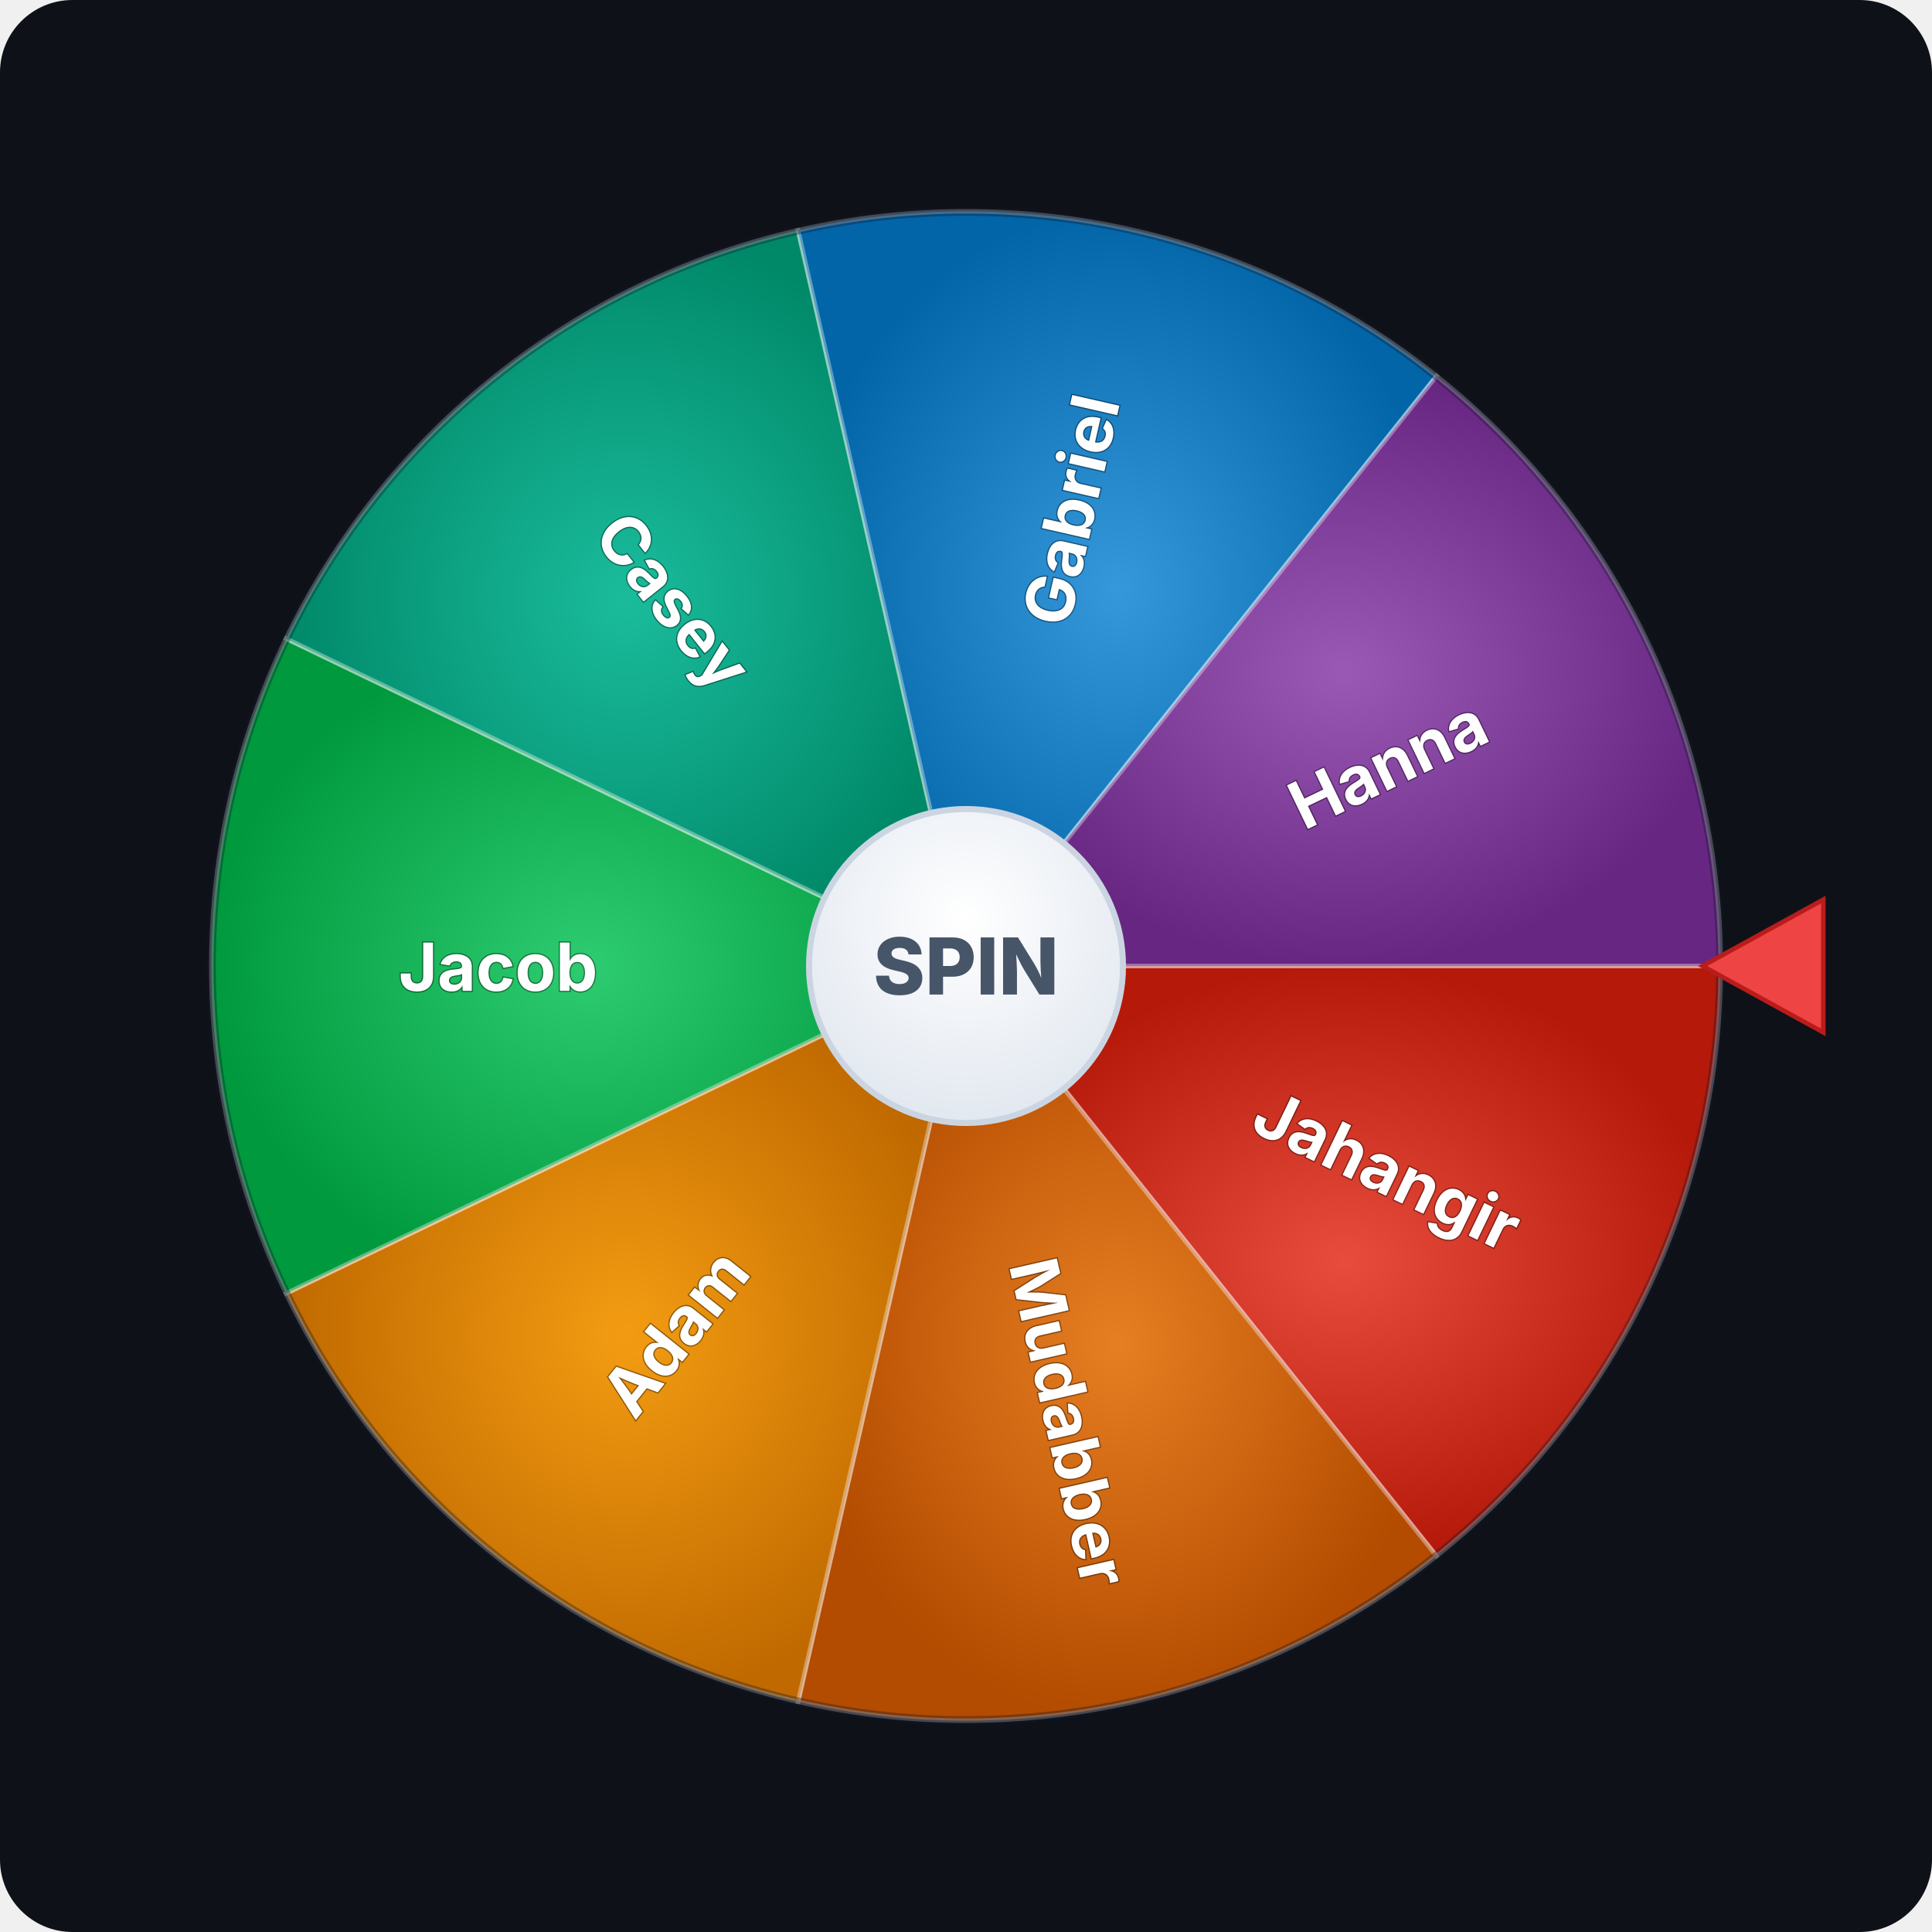
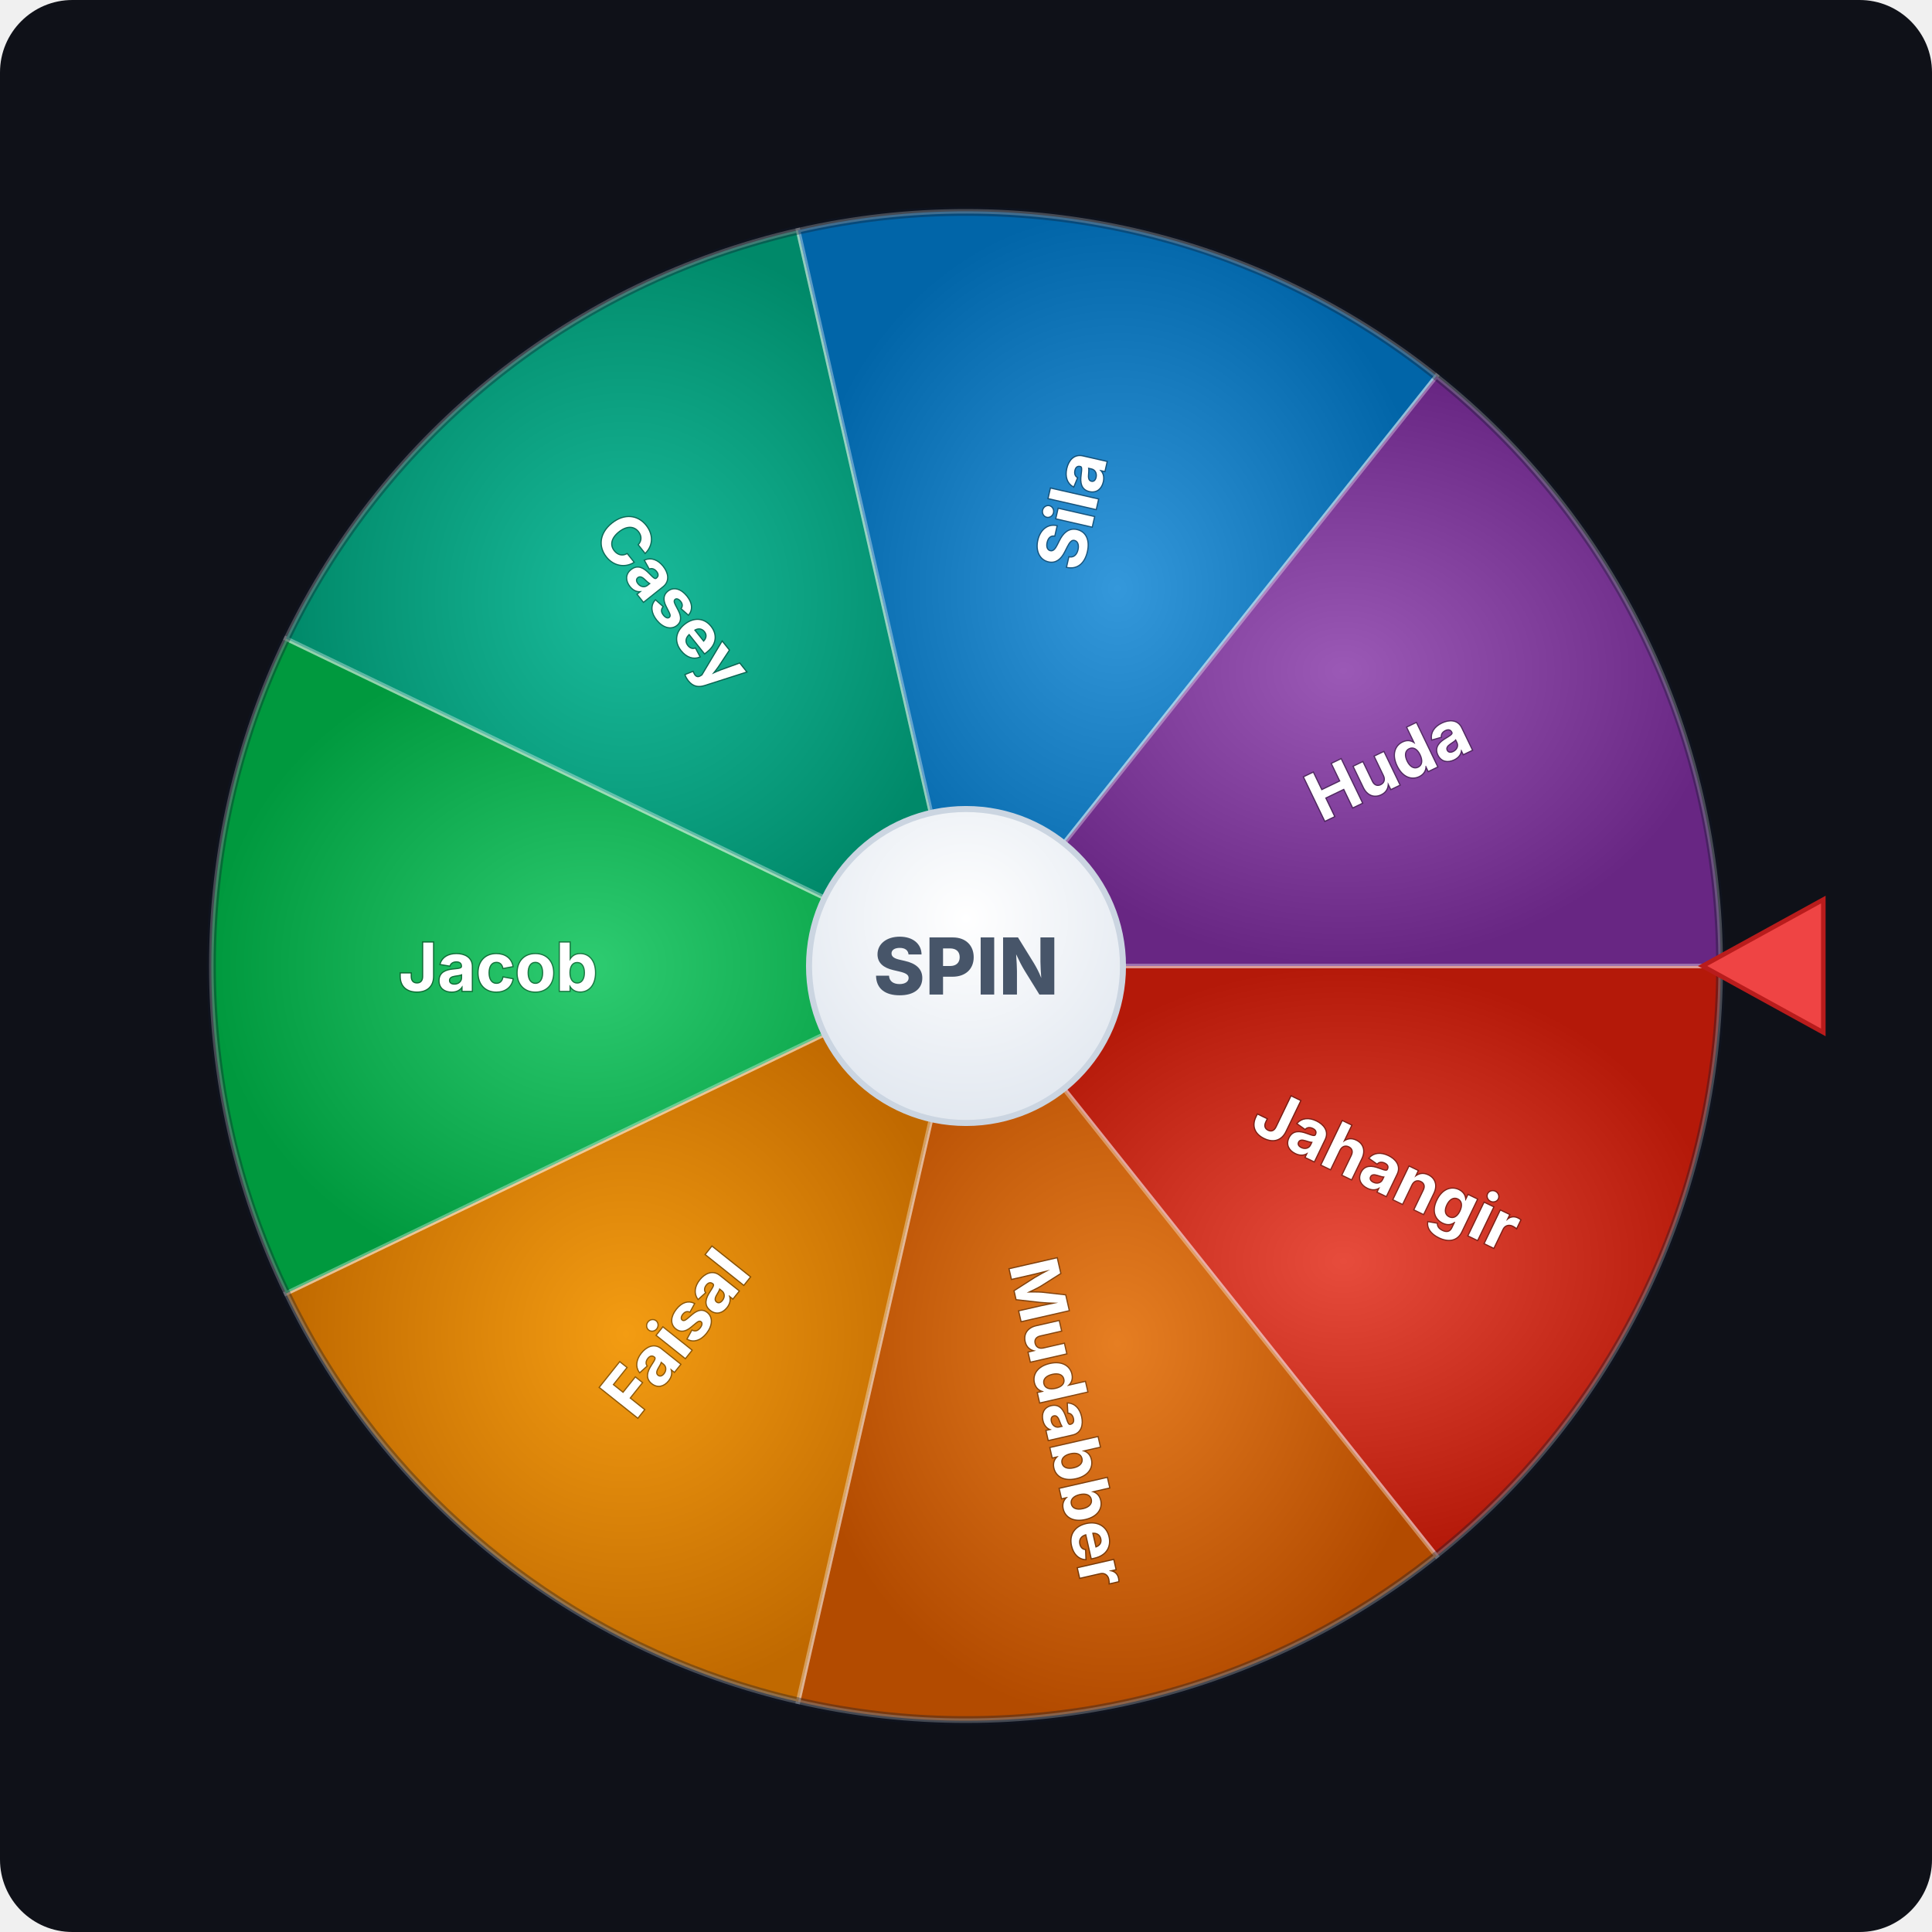
<svg xmlns="http://www.w3.org/2000/svg" viewBox="0 0 640 640" width="640" height="640" role="img" aria-label="Online Spin Wheel with seven colored name segments and a red pointer">
  <rect width="640" height="640" rx="24" fill="#0f1118" />
  <defs>
    <radialGradient id="g0" cx="50%" cy="50%" r="50%">
      <stop offset="0%" stop-color="#e74c3c" />
      <stop offset="100%" stop-color="#b41909" />
    </radialGradient>
    <radialGradient id="g1" cx="50%" cy="50%" r="50%">
      <stop offset="0%" stop-color="#e67e22" />
      <stop offset="100%" stop-color="#b34b00" />
    </radialGradient>
    <radialGradient id="g2" cx="50%" cy="50%" r="50%">
      <stop offset="0%" stop-color="#f39c12" />
      <stop offset="100%" stop-color="#c06900" />
    </radialGradient>
    <radialGradient id="g3" cx="50%" cy="50%" r="50%">
      <stop offset="0%" stop-color="#2ecc71" />
      <stop offset="100%" stop-color="#00993e" />
    </radialGradient>
    <radialGradient id="g4" cx="50%" cy="50%" r="50%">
      <stop offset="0%" stop-color="#1abc9c" />
      <stop offset="100%" stop-color="#008969" />
    </radialGradient>
    <radialGradient id="g5" cx="50%" cy="50%" r="50%">
      <stop offset="0%" stop-color="#3498db" />
      <stop offset="100%" stop-color="#0165a8" />
    </radialGradient>
    <radialGradient id="g6" cx="50%" cy="50%" r="50%">
      <stop offset="0%" stop-color="#9b59b6" />
      <stop offset="100%" stop-color="#682683" />
    </radialGradient>
    <radialGradient id="hub" cx="50%" cy="35%" r="65%">
      <stop offset="0%" stop-color="#ffffff" />
      <stop offset="100%" stop-color="#e2e8f0" />
    </radialGradient>
  </defs>
  <path d="M 320 320 L 570.00 320.00 A 250 250 0 0 1 475.87 515.46 Z" fill="url(#g0)" stroke="rgba(255,255,255,0.35)" stroke-width="1.5" />
  <path d="M 320 320 L 475.87 515.46 A 250 250 0 0 1 264.37 563.73 Z" fill="url(#g1)" stroke="rgba(255,255,255,0.35)" stroke-width="1.5" />
  <path d="M 320 320 L 264.37 563.73 A 250 250 0 0 1 94.76 428.47 Z" fill="url(#g2)" stroke="rgba(255,255,255,0.35)" stroke-width="1.5" />
  <path d="M 320 320 L 94.76 428.47 A 250 250 0 0 1 94.76 211.53 Z" fill="url(#g3)" stroke="rgba(255,255,255,0.35)" stroke-width="1.5" />
  <path d="M 320 320 L 94.76 211.53 A 250 250 0 0 1 264.37 76.27 Z" fill="url(#g4)" stroke="rgba(255,255,255,0.35)" stroke-width="1.5" />
  <path d="M 320 320 L 264.37 76.27 A 250 250 0 0 1 475.87 124.54 Z" fill="url(#g5)" stroke="rgba(255,255,255,0.35)" stroke-width="1.5" />
  <path d="M 320 320 L 475.87 124.54 A 250 250 0 0 1 570.00 320.00 Z" fill="url(#g6)" stroke="rgba(255,255,255,0.35)" stroke-width="1.5" />
  <circle cx="320" cy="320" r="250" fill="none" stroke="rgba(15,23,42,0.35)" stroke-width="3" />
  <text x="459.65" y="387.25" transform="rotate(25.7143 459.65 387.25)" fill="#ffffff" font-family="Inter, Segoe UI, system-ui, sans-serif" font-size="22" font-weight="700" text-anchor="middle" dominant-baseline="middle" style="paint-order:stroke" stroke="rgba(0,0,0,0.4)" stroke-width="0.8">Jahangir</text>
  <text x="354.49" y="471.11" transform="rotate(77.1429 354.49 471.11)" fill="#ffffff" font-family="Inter, Segoe UI, system-ui, sans-serif" font-size="22" font-weight="700" text-anchor="middle" dominant-baseline="middle" style="paint-order:stroke" stroke="rgba(0,0,0,0.4)" stroke-width="0.8">Mudabber</text>
-   <text x="223.36" y="441.18" transform="rotate(308.5714 223.36 441.18)" fill="#ffffff" font-family="Inter, Segoe UI, system-ui, sans-serif" font-size="22" font-weight="700" text-anchor="middle" dominant-baseline="middle" style="paint-order:stroke" stroke="rgba(0,0,0,0.4)" stroke-width="0.8">Adam</text>
+   <text x="223.36" y="441.18" transform="rotate(308.5714 223.36 441.18)" fill="#ffffff" font-family="Inter, Segoe UI, system-ui, sans-serif" font-size="22" font-weight="700" text-anchor="middle" dominant-baseline="middle" style="paint-order:stroke" stroke="rgba(0,0,0,0.4)" stroke-width="0.8">Faisal</text>
  <text x="165.00" y="320.00" transform="rotate(360 165.00 320.00)" fill="#ffffff" font-family="Inter, Segoe UI, system-ui, sans-serif" font-size="22" font-weight="700" text-anchor="middle" dominant-baseline="middle" style="paint-order:stroke" stroke="rgba(0,0,0,0.4)" stroke-width="0.8">Jacob</text>
  <text x="223.36" y="198.82" transform="rotate(411.4286 223.36 198.82)" fill="#ffffff" font-family="Inter, Segoe UI, system-ui, sans-serif" font-size="22" font-weight="700" text-anchor="middle" dominant-baseline="middle" style="paint-order:stroke" stroke="rgba(0,0,0,0.4)" stroke-width="0.8">Casey</text>
-   <text x="354.49" y="168.89" transform="rotate(282.8571 354.49 168.89)" fill="#ffffff" font-family="Inter, Segoe UI, system-ui, sans-serif" font-size="22" font-weight="700" text-anchor="middle" dominant-baseline="middle" style="paint-order:stroke" stroke="rgba(0,0,0,0.4)" stroke-width="0.8">Gabriel</text>
-   <text x="459.65" y="252.75" transform="rotate(334.2857 459.65 252.75)" fill="#ffffff" font-family="Inter, Segoe UI, system-ui, sans-serif" font-size="22" font-weight="700" text-anchor="middle" dominant-baseline="middle" style="paint-order:stroke" stroke="rgba(0,0,0,0.4)" stroke-width="0.8">Hanna</text>
+   <text x="354.49" y="168.89" transform="rotate(282.8571 354.49 168.89)" fill="#ffffff" font-family="Inter, Segoe UI, system-ui, sans-serif" font-size="22" font-weight="700" text-anchor="middle" dominant-baseline="middle" style="paint-order:stroke" stroke="rgba(0,0,0,0.4)" stroke-width="0.8">Sila</text>
+   <text x="459.65" y="252.75" transform="rotate(334.2857 459.65 252.75)" fill="#ffffff" font-family="Inter, Segoe UI, system-ui, sans-serif" font-size="22" font-weight="700" text-anchor="middle" dominant-baseline="middle" style="paint-order:stroke" stroke="rgba(0,0,0,0.4)" stroke-width="0.8">Huda</text>
  <circle cx="320" cy="320" r="52" fill="url(#hub)" stroke="#cbd5e1" stroke-width="2" />
  <text x="320" y="320" fill="#475569" font-family="Inter, Segoe UI, system-ui, sans-serif" font-size="26" font-weight="800" text-anchor="middle" dominant-baseline="central">SPIN</text>
  <polygon points="604,298 604,342 564,320" fill="#ef4444" stroke="#b91c1c" stroke-width="1.5" />
</svg>
